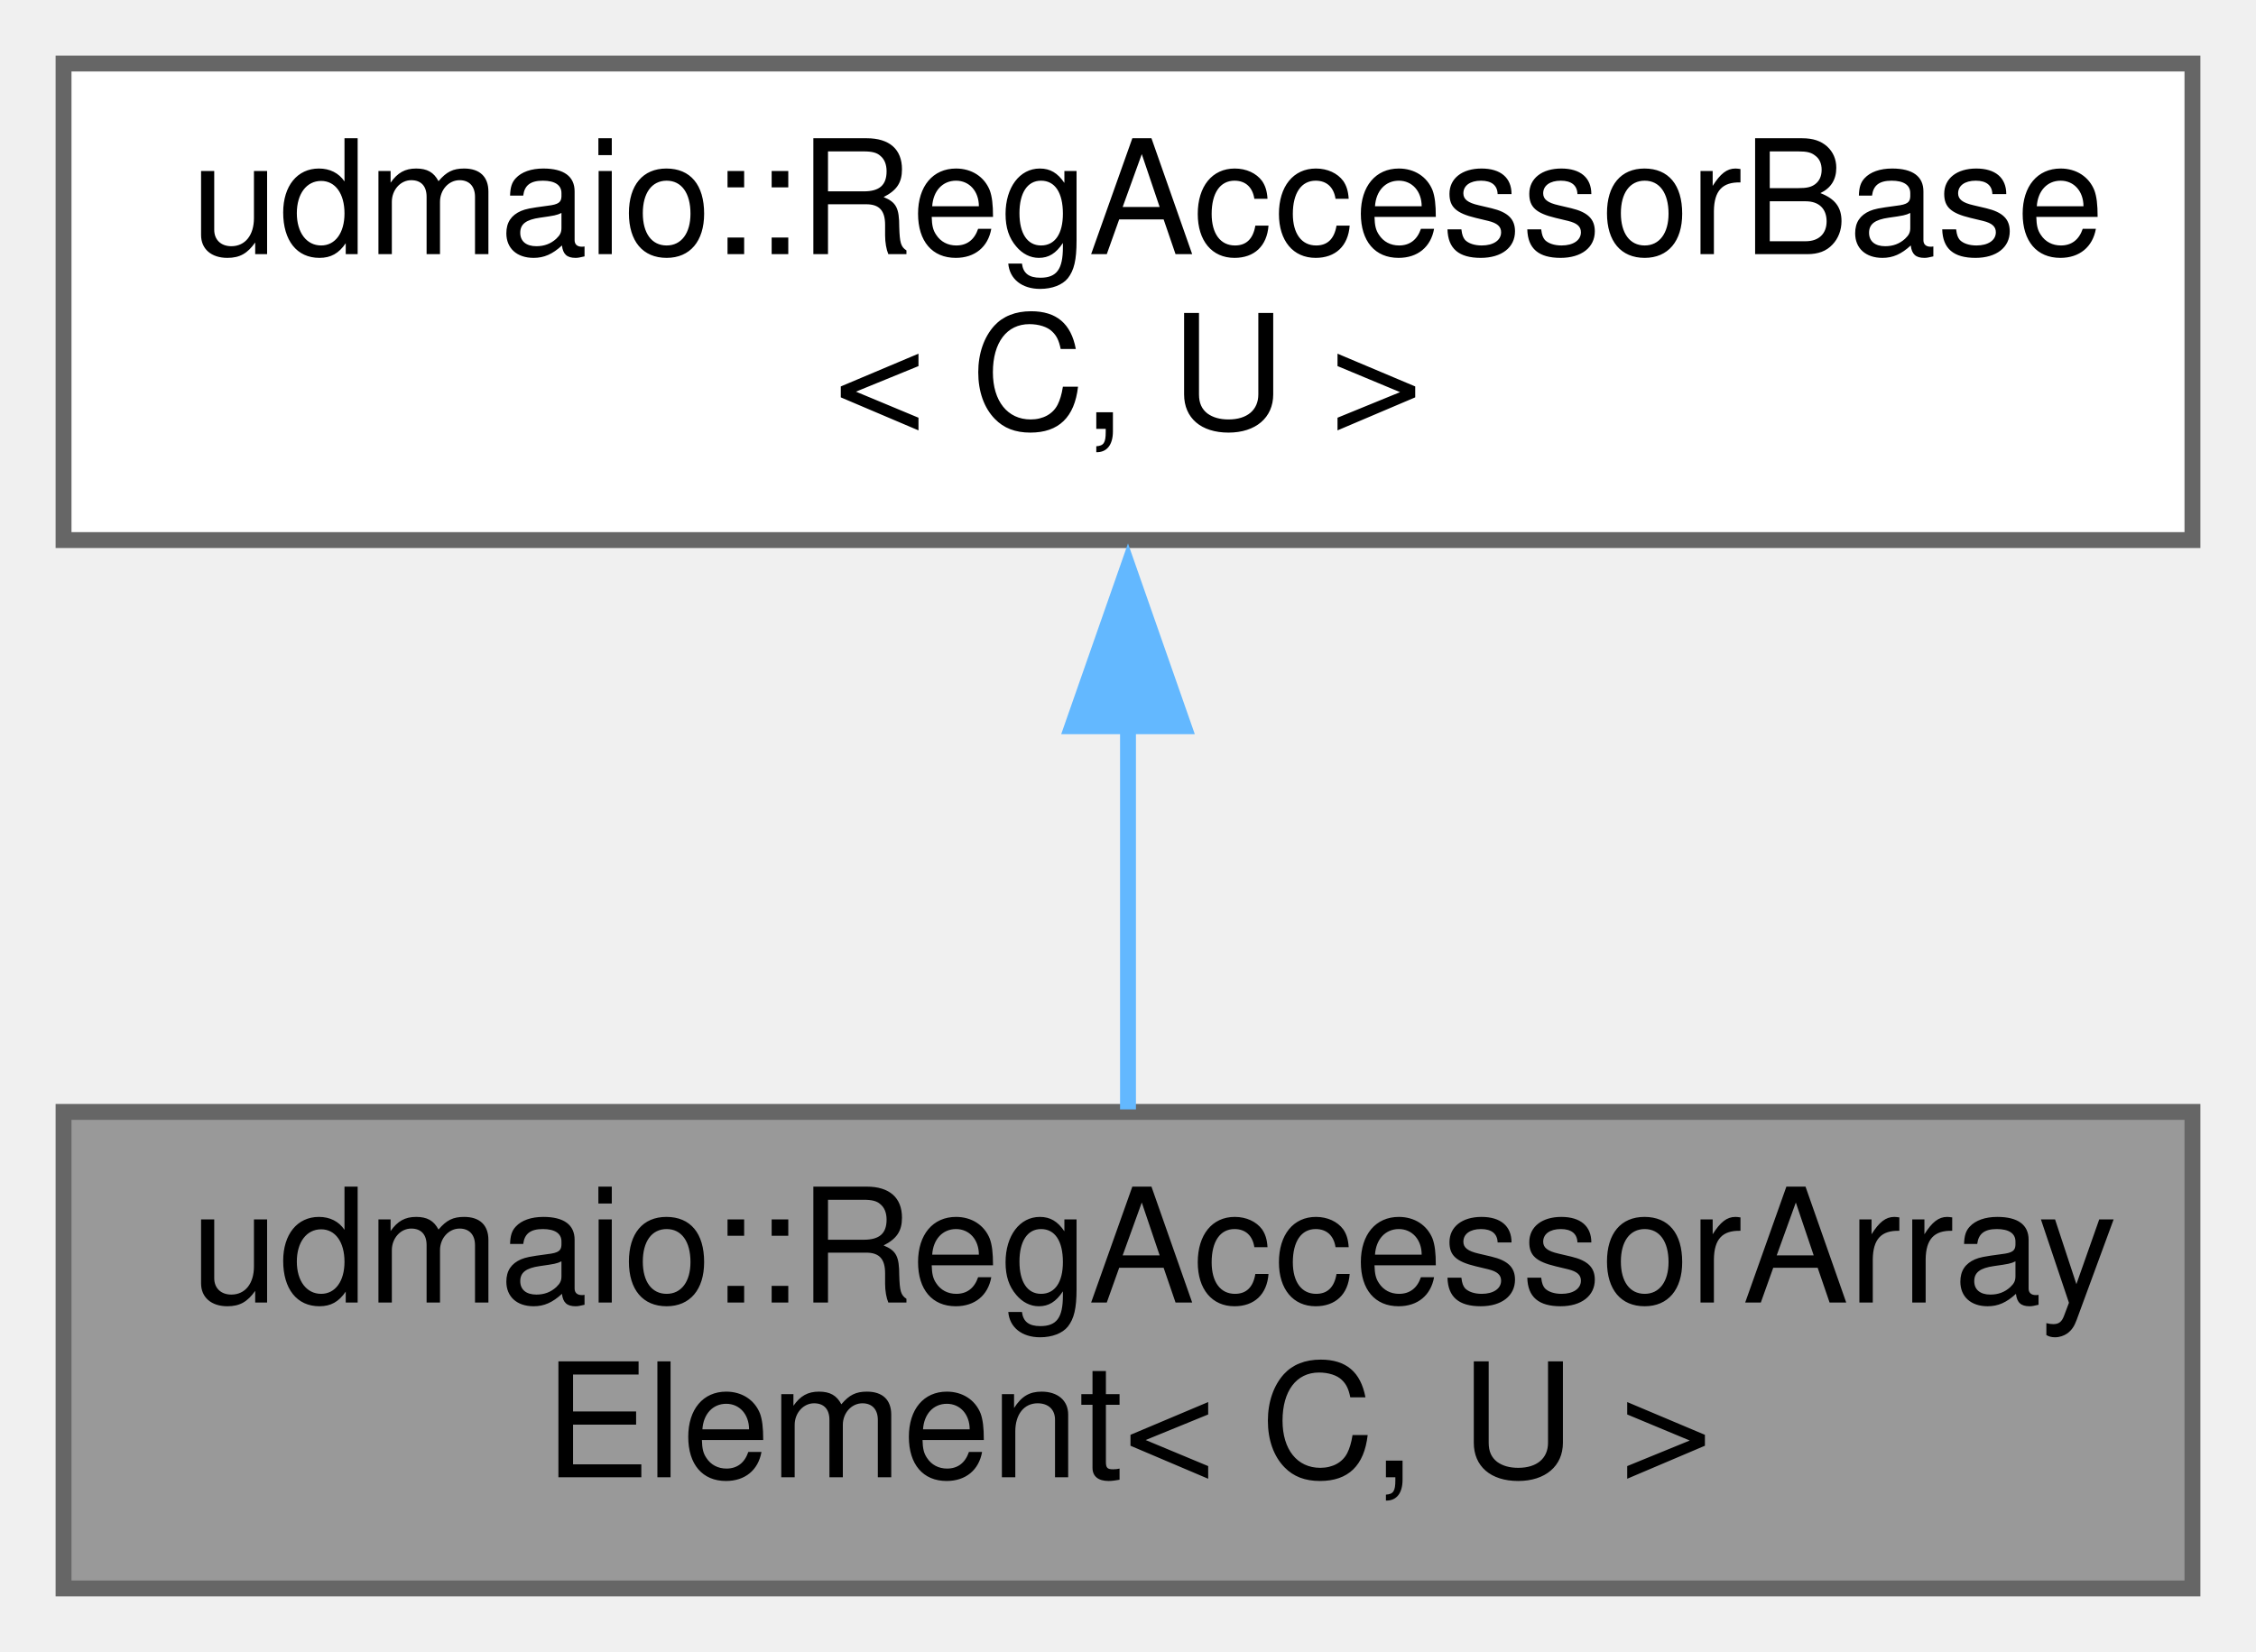
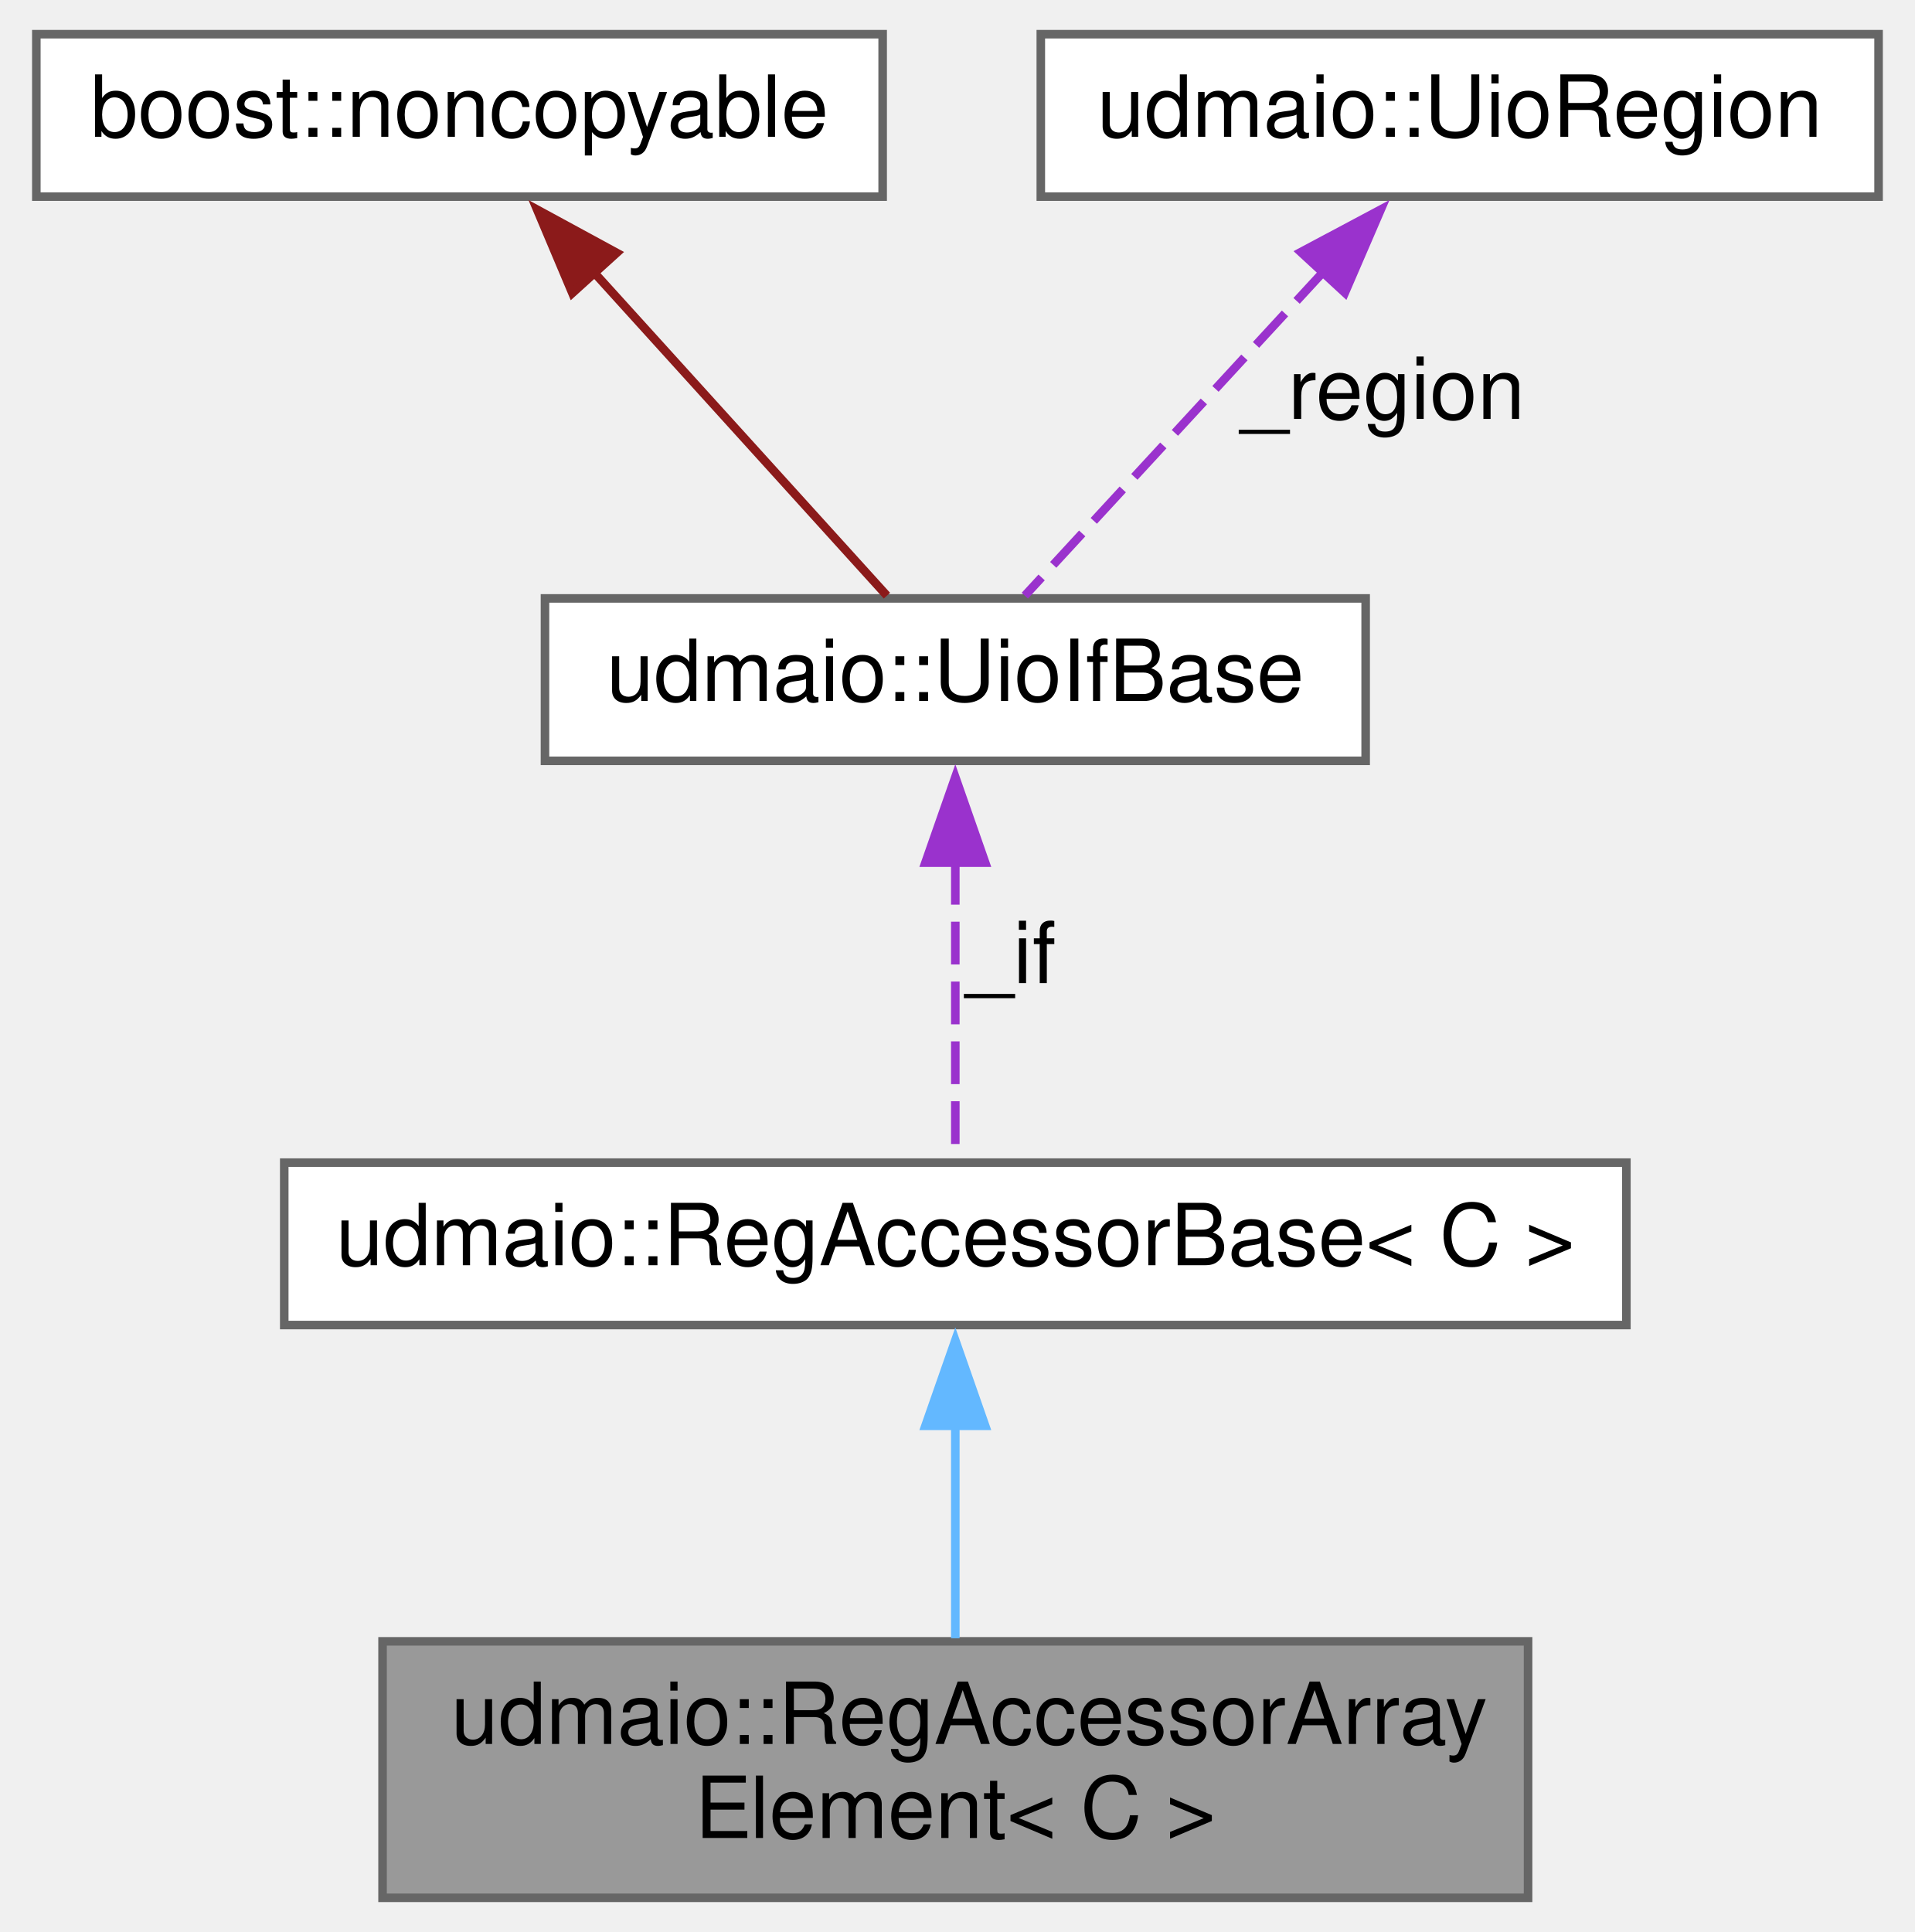
- <svg xmlns="http://www.w3.org/2000/svg" xmlns:xlink="http://www.w3.org/1999/xlink" width="142pt" height="104pt" viewBox="0.00 0.00 142.00 104.00">
-   <g id="graph0" class="graph" transform="scale(1 1) rotate(0) translate(4 100)">
+ <svg xmlns="http://www.w3.org/2000/svg" xmlns:xlink="http://www.w3.org/1999/xlink" width="224pt" height="226pt" viewBox="0.00 0.00 223.50 226.00">
+   <g id="graph0" class="graph" transform="scale(1 1) rotate(0) translate(4 222)">
    <g id="node1" class="node">
      <g id="a_node1">
        <a xlink:title="Accessor for register array element. Returned by RegAccessorArray&lt;C&gt;::operator[].">
-           <polygon fill="#999999" stroke="#666666" points="134,-30 0,-30 0,0 134,0 134,-30" />
-           <text text-anchor="start" x="8" y="-18" font-family="Helvetica,sans-Serif" font-size="10.00">udmaio::RegAccessorArray</text>
-           <text text-anchor="middle" x="67" y="-7" font-family="Helvetica,sans-Serif" font-size="10.00">Element&lt; C, U &gt;</text>
+           <polygon fill="#999999" stroke="#666666" points="174.5,-30 40.5,-30 40.5,0 174.5,0 174.5,-30" />
+           <text text-anchor="start" x="48.5" y="-18" font-family="Helvetica,sans-Serif" font-size="10.00">udmaio::RegAccessorArray</text>
+           <text text-anchor="middle" x="107.5" y="-7" font-family="Helvetica,sans-Serif" font-size="10.00">Element&lt; C &gt;</text>
        </a>
      </g>
    </g>
    <g id="node2" class="node">
      <g id="a_node2">
        <a xlink:href="classudmaio_1_1_reg_accessor_base.html" target="_top" xlink:title="Base class implementing register access. Only used by subclasses, not used directly.">
-           <polygon fill="white" stroke="#666666" points="134,-96 0,-96 0,-66 134,-66 134,-96" />
-           <text text-anchor="start" x="8" y="-84" font-family="Helvetica,sans-Serif" font-size="10.00">udmaio::RegAccessorBase</text>
-           <text text-anchor="middle" x="67" y="-73" font-family="Helvetica,sans-Serif" font-size="10.00">&lt; C, U &gt;</text>
+           <polygon fill="white" stroke="#666666" points="186,-86 29,-86 29,-67 186,-67 186,-86" />
+           <text text-anchor="middle" x="107.5" y="-74" font-family="Helvetica,sans-Serif" font-size="10.00">udmaio::RegAccessorBase&lt; C &gt;</text>
        </a>
      </g>
    </g>
    <g id="edge1" class="edge">
-       <path fill="none" stroke="#63b8ff" d="M67,-54.39C67,-46.13 67,-37.28 67,-30.16" />
-       <polygon fill="#63b8ff" stroke="#63b8ff" points="63.5,-54.28 67,-64.28 70.5,-54.28 63.5,-54.28" />
+       <path fill="none" stroke="#63b8ff" d="M107.5,-55.46C107.5,-47.23 107.5,-37.89 107.5,-30.36" />
+       <polygon fill="#63b8ff" stroke="#63b8ff" points="104,-55.21 107.5,-65.21 111,-55.21 104,-55.21" />
+     </g>
+     <g id="node3" class="node">
+       <g id="a_node3">
+         <a xlink:href="classudmaio_1_1_uio_if_base.html" target="_top" xlink:title="Base class for UIO interfaces.">
+           <polygon fill="white" stroke="#666666" points="155.5,-152 59.5,-152 59.5,-133 155.5,-133 155.5,-152" />
+           <text text-anchor="middle" x="107.5" y="-140" font-family="Helvetica,sans-Serif" font-size="10.00">udmaio::UioIfBase</text>
+         </a>
+       </g>
+     </g>
+     <g id="edge2" class="edge">
+       <path fill="none" stroke="#9a32cd" stroke-dasharray="5,2" d="M107.5,-121.18C107.5,-109.44 107.5,-95.27 107.5,-86.32" />
+       <polygon fill="#9a32cd" stroke="#9a32cd" points="104,-121.09 107.5,-131.09 111,-121.09 104,-121.09" />
+       <text text-anchor="middle" x="114" y="-107" font-family="Helvetica,sans-Serif" font-size="10.00"> _if</text>
+     </g>
+     <g id="node4" class="node">
+       <g id="a_node4">
+         <a xlink:title=" ">
+           <polygon fill="white" stroke="#666666" points="99,-218 0,-218 0,-199 99,-199 99,-218" />
+           <text text-anchor="middle" x="49.5" y="-206" font-family="Helvetica,sans-Serif" font-size="10.00">boost::noncopyable</text>
+         </a>
+       </g>
+     </g>
+     <g id="edge3" class="edge">
+       <path fill="none" stroke="#8b1a1a" d="M65.25,-190.12C76.33,-177.89 90.7,-162.04 99.5,-152.32" />
+       <polygon fill="#8b1a1a" stroke="#8b1a1a" points="62.7,-187.72 58.58,-197.48 67.89,-192.42 62.7,-187.72" />
+     </g>
+     <g id="node5" class="node">
+       <g id="a_node5">
+         <a xlink:href="structudmaio_1_1_uio_region.html" target="_top" xlink:title="General-purpose struct to define a memory area.">
+           <polygon fill="white" stroke="#666666" points="215.5,-218 117.5,-218 117.5,-199 215.5,-199 215.5,-218" />
+           <text text-anchor="middle" x="166.5" y="-206" font-family="Helvetica,sans-Serif" font-size="10.00">udmaio::UioRegion</text>
+         </a>
+       </g>
+     </g>
+     <g id="edge4" class="edge">
+       <path fill="none" stroke="#9a32cd" stroke-dasharray="5,2" d="M150.81,-190.48C139.49,-178.2 124.67,-162.13 115.63,-152.32" />
+       <polygon fill="#9a32cd" stroke="#9a32cd" points="147.92,-192.51 157.27,-197.49 153.07,-187.76 147.92,-192.51" />
+       <text text-anchor="middle" x="157.5" y="-173" font-family="Helvetica,sans-Serif" font-size="10.00"> _region</text>
    </g>
  </g>
</svg>
